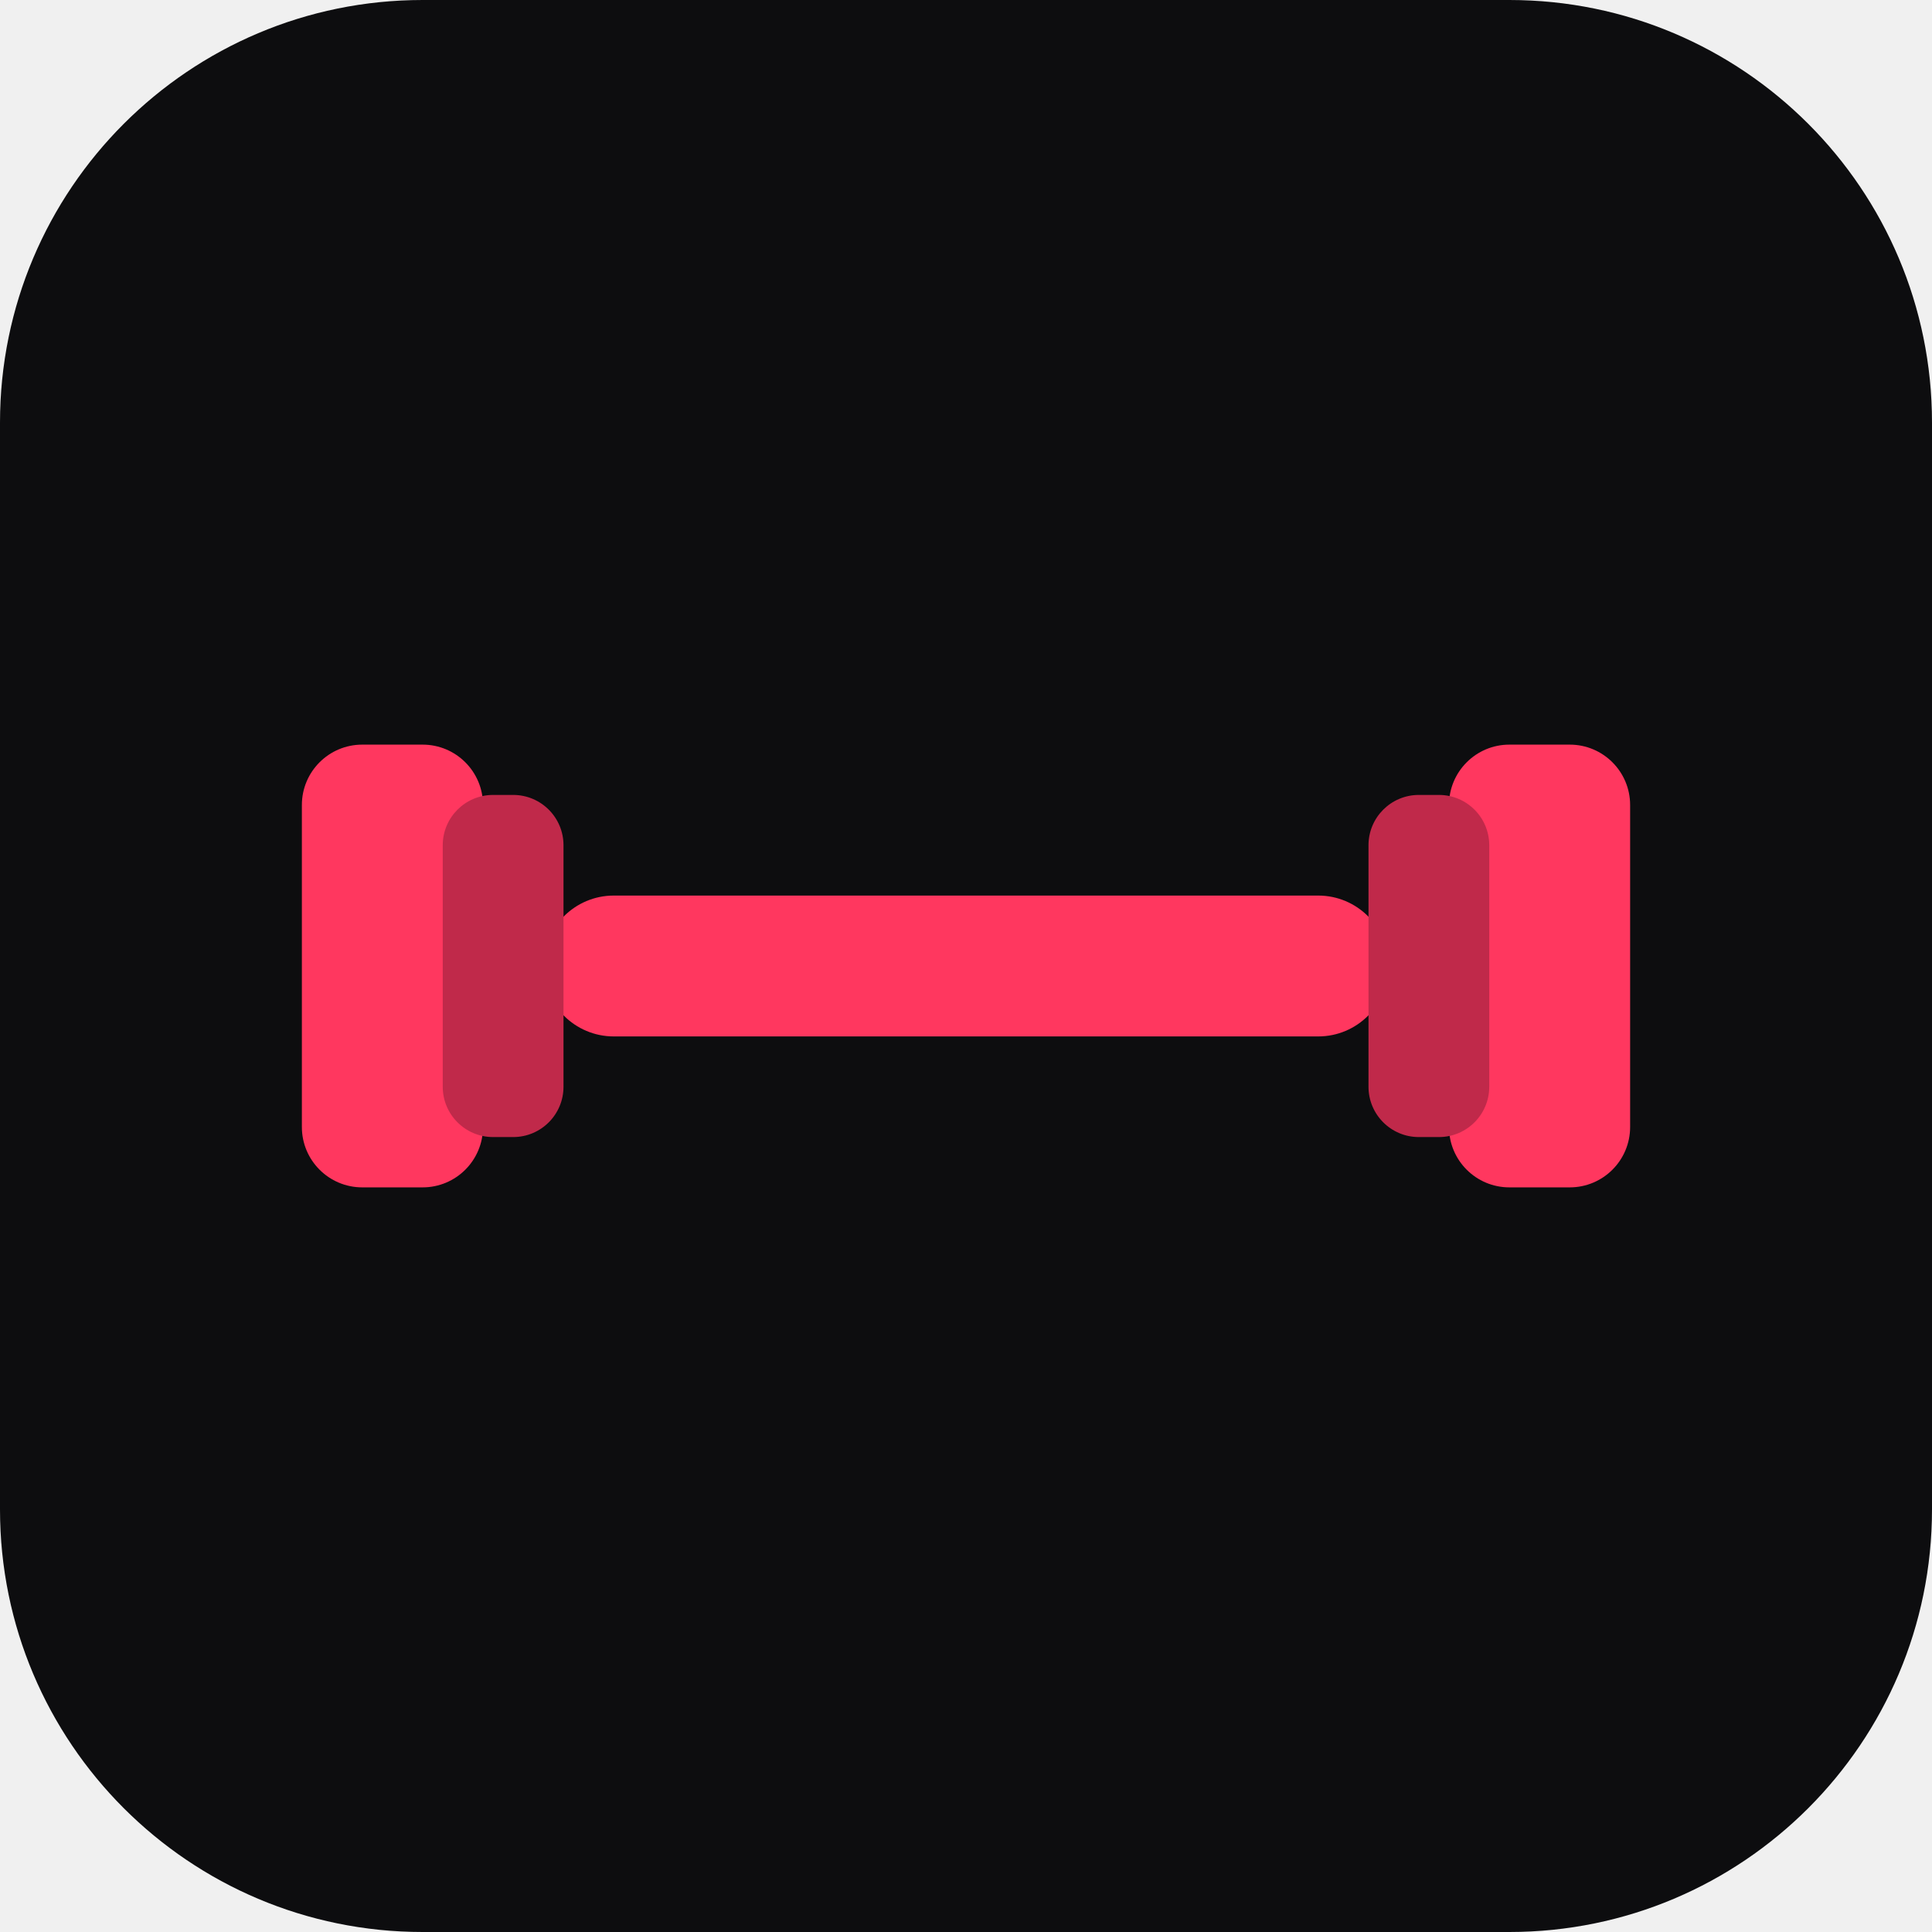
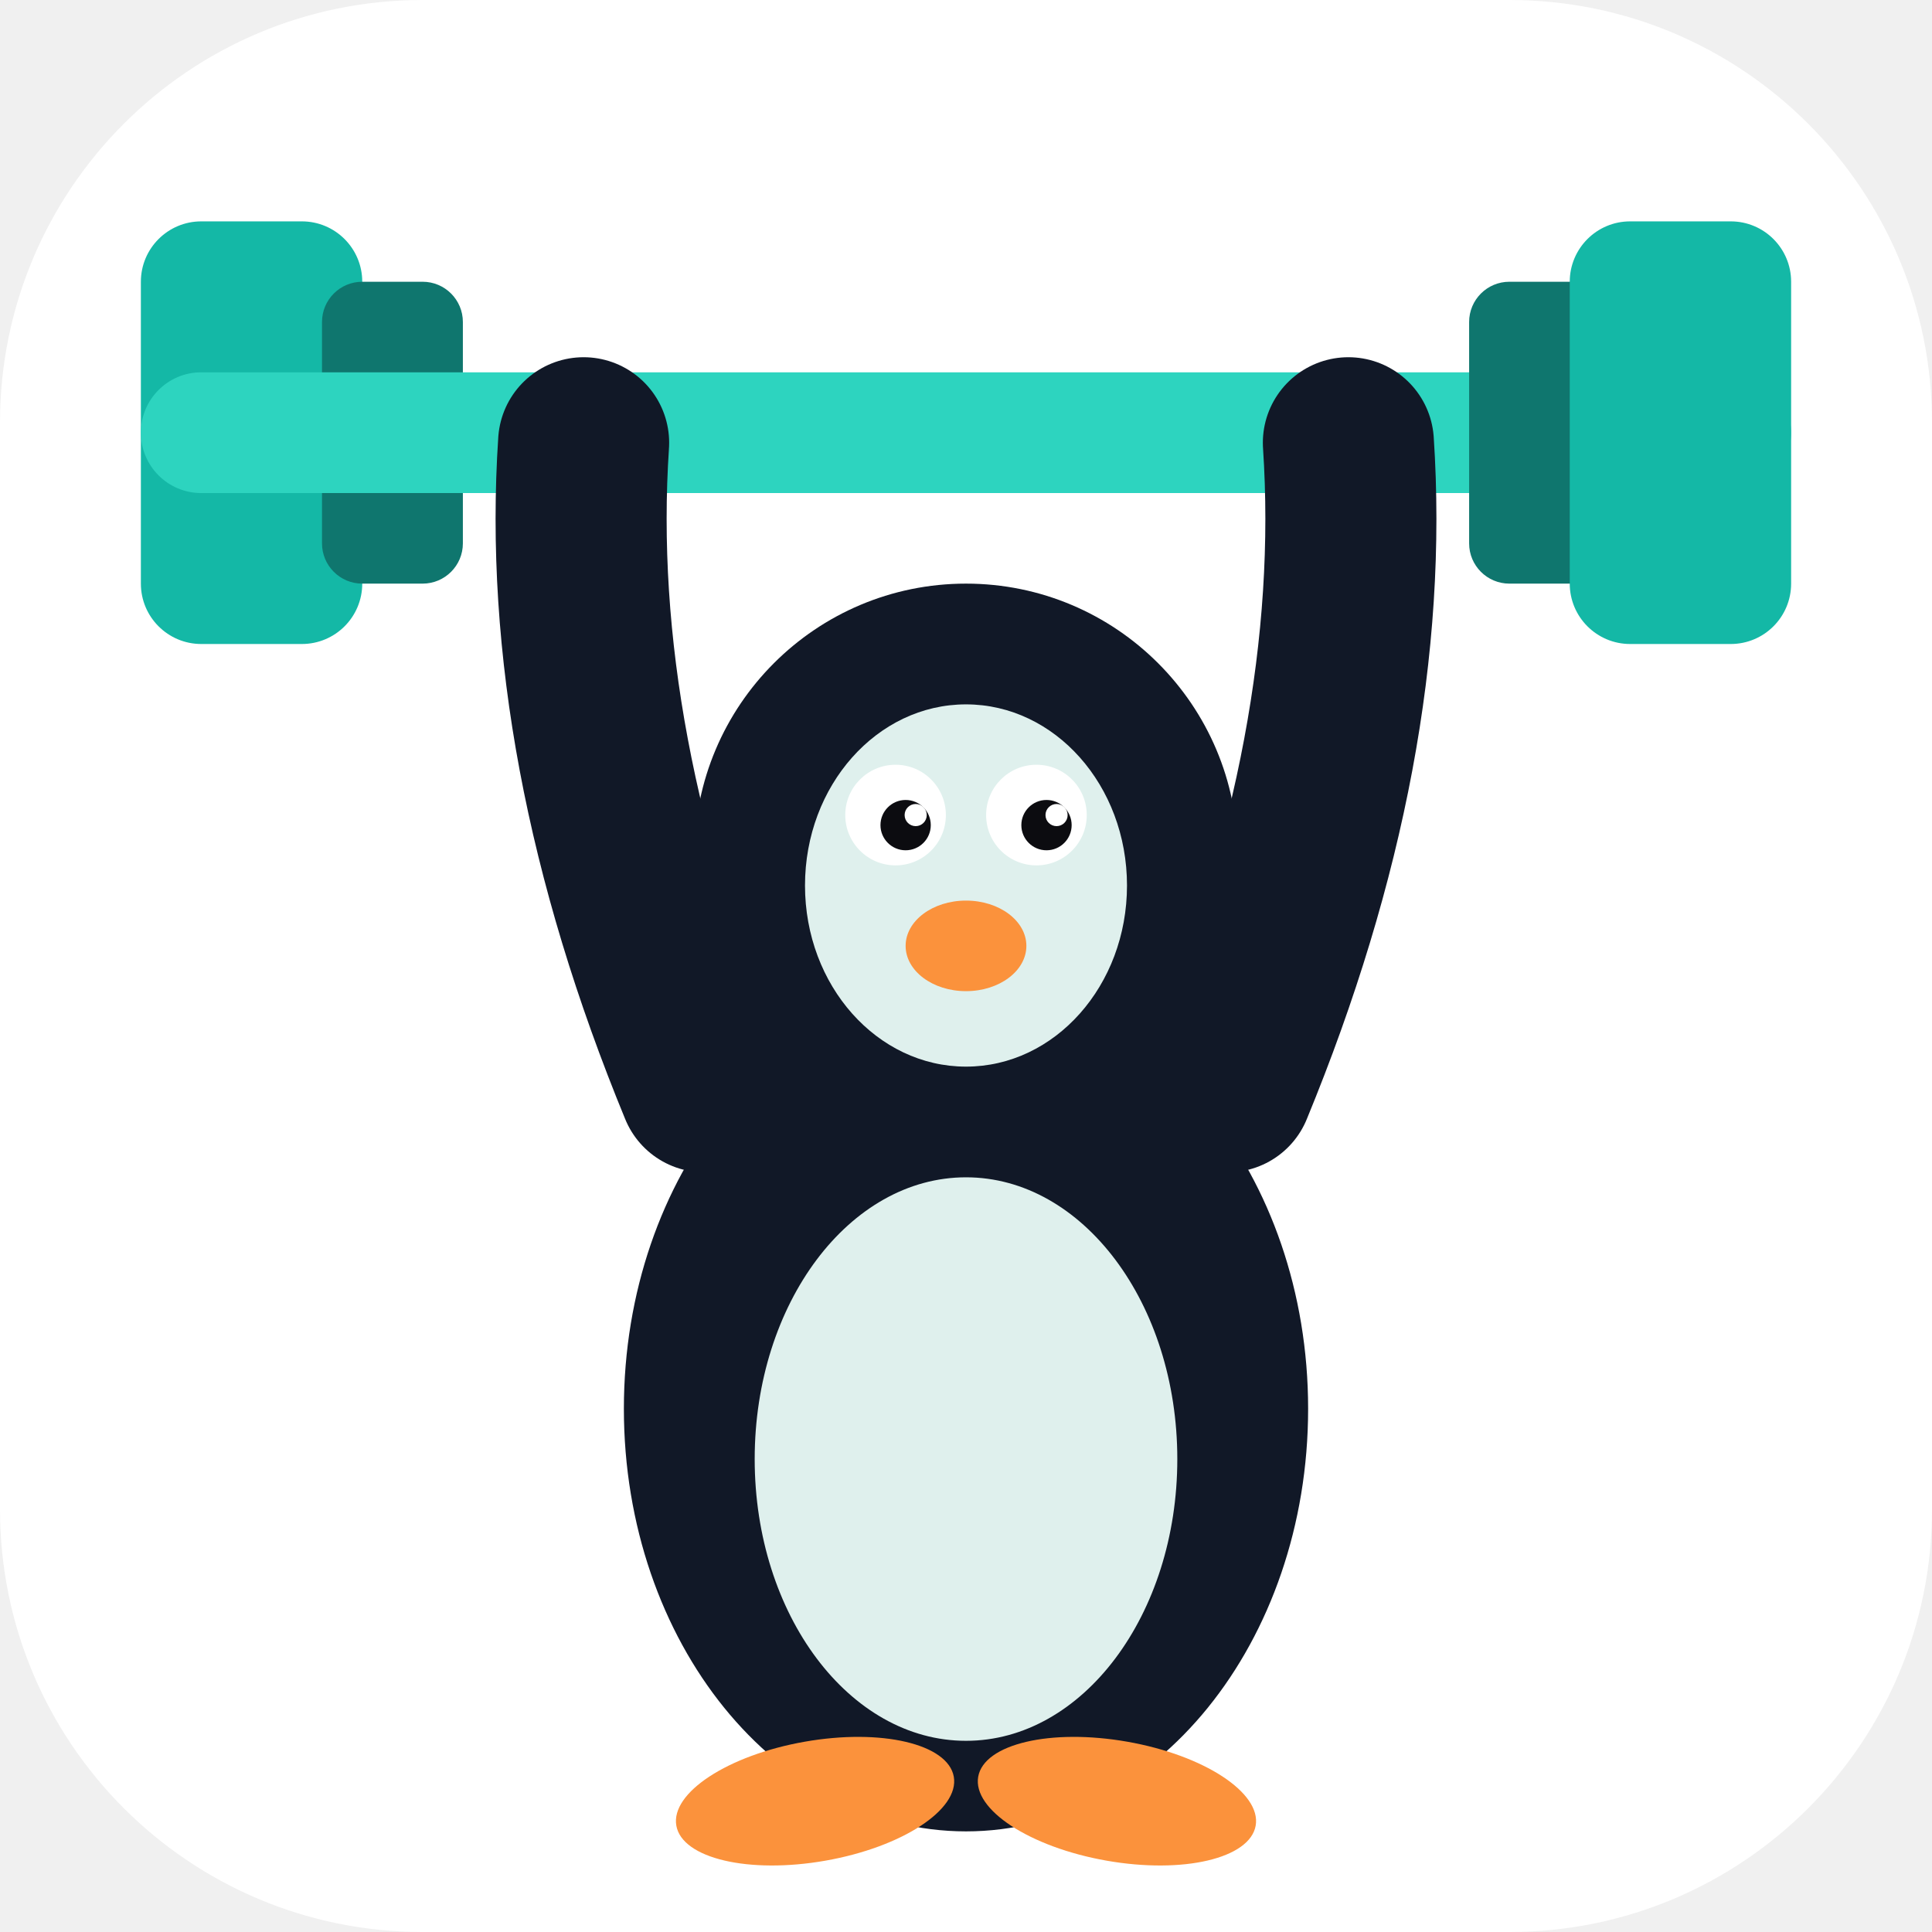
<svg xmlns="http://www.w3.org/2000/svg" viewBox="0 0 192 192" width="192" height="192">
-   <rect width="192" height="192" rx="42" fill="#0d0d0f" />
-   <rect x="54" y="89" width="84" height="14" rx="7" fill="#ff375f" />
-   <rect x="30" y="74" width="18" height="44" rx="6" fill="#ff375f" />
-   <rect x="44" y="79" width="12" height="34" rx="5" fill="#c0294a" />
-   <rect x="144" y="74" width="18" height="44" rx="6" fill="#ff375f" />
-   <rect x="136" y="79" width="12" height="34" rx="5" fill="#c0294a" />
+   <rect width="192" height="192" rx="42" fill="#ffffff" />
+   <rect x="14" y="22" width="22" height="42" rx="6" fill="#14b8a6" />
+   <rect x="32" y="28" width="14" height="30" rx="4" fill="#0f766e" />
+   <rect x="14" y="37" width="164" height="12" rx="6" fill="#2dd4bf" />
+   <rect x="146" y="28" width="14" height="30" rx="4" fill="#0f766e" />
+   <rect x="156" y="22" width="22" height="42" rx="6" fill="#14b8a6" />
+   <path d="M 70 108 Q 56 74 58 44" stroke="#111827" stroke-width="17" fill="none" stroke-linecap="round" />
+   <path d="M 122 108 Q 136 74 134 44" stroke="#111827" stroke-width="17" fill="none" stroke-linecap="round" />
+   <ellipse cx="96" cy="140" rx="34" ry="42" fill="#111827" />
+   <ellipse cx="96" cy="145" rx="21" ry="28" fill="#dff0ed" />
+   <ellipse cx="96" cy="106" rx="22" ry="10" fill="#111827" />
+   <circle cx="96" cy="85" r="27" fill="#111827" />
+   <ellipse cx="96" cy="88" rx="16" ry="18" fill="#dff0ed" />
+   <circle cx="89" cy="81" r="5" fill="white" />
+   <circle cx="103" cy="81" r="5" fill="white" />
+   <circle cx="90" cy="82" r="2.5" fill="#0c0c10" />
+   <circle cx="104" cy="82" r="2.5" fill="#0c0c10" />
+   <circle cx="91" cy="81" r="1.1" fill="white" />
+   <circle cx="105" cy="81" r="1.1" fill="white" />
+   <ellipse cx="96" cy="94" rx="6" ry="4.5" fill="#fb923c" />
+   <ellipse cx="81" cy="179" rx="14" ry="6" fill="#fb923c" transform="rotate(-10 81 179)" />
+   <ellipse cx="111" cy="179" rx="14" ry="6" fill="#fb923c" transform="rotate(10 111 179)" />
</svg>
